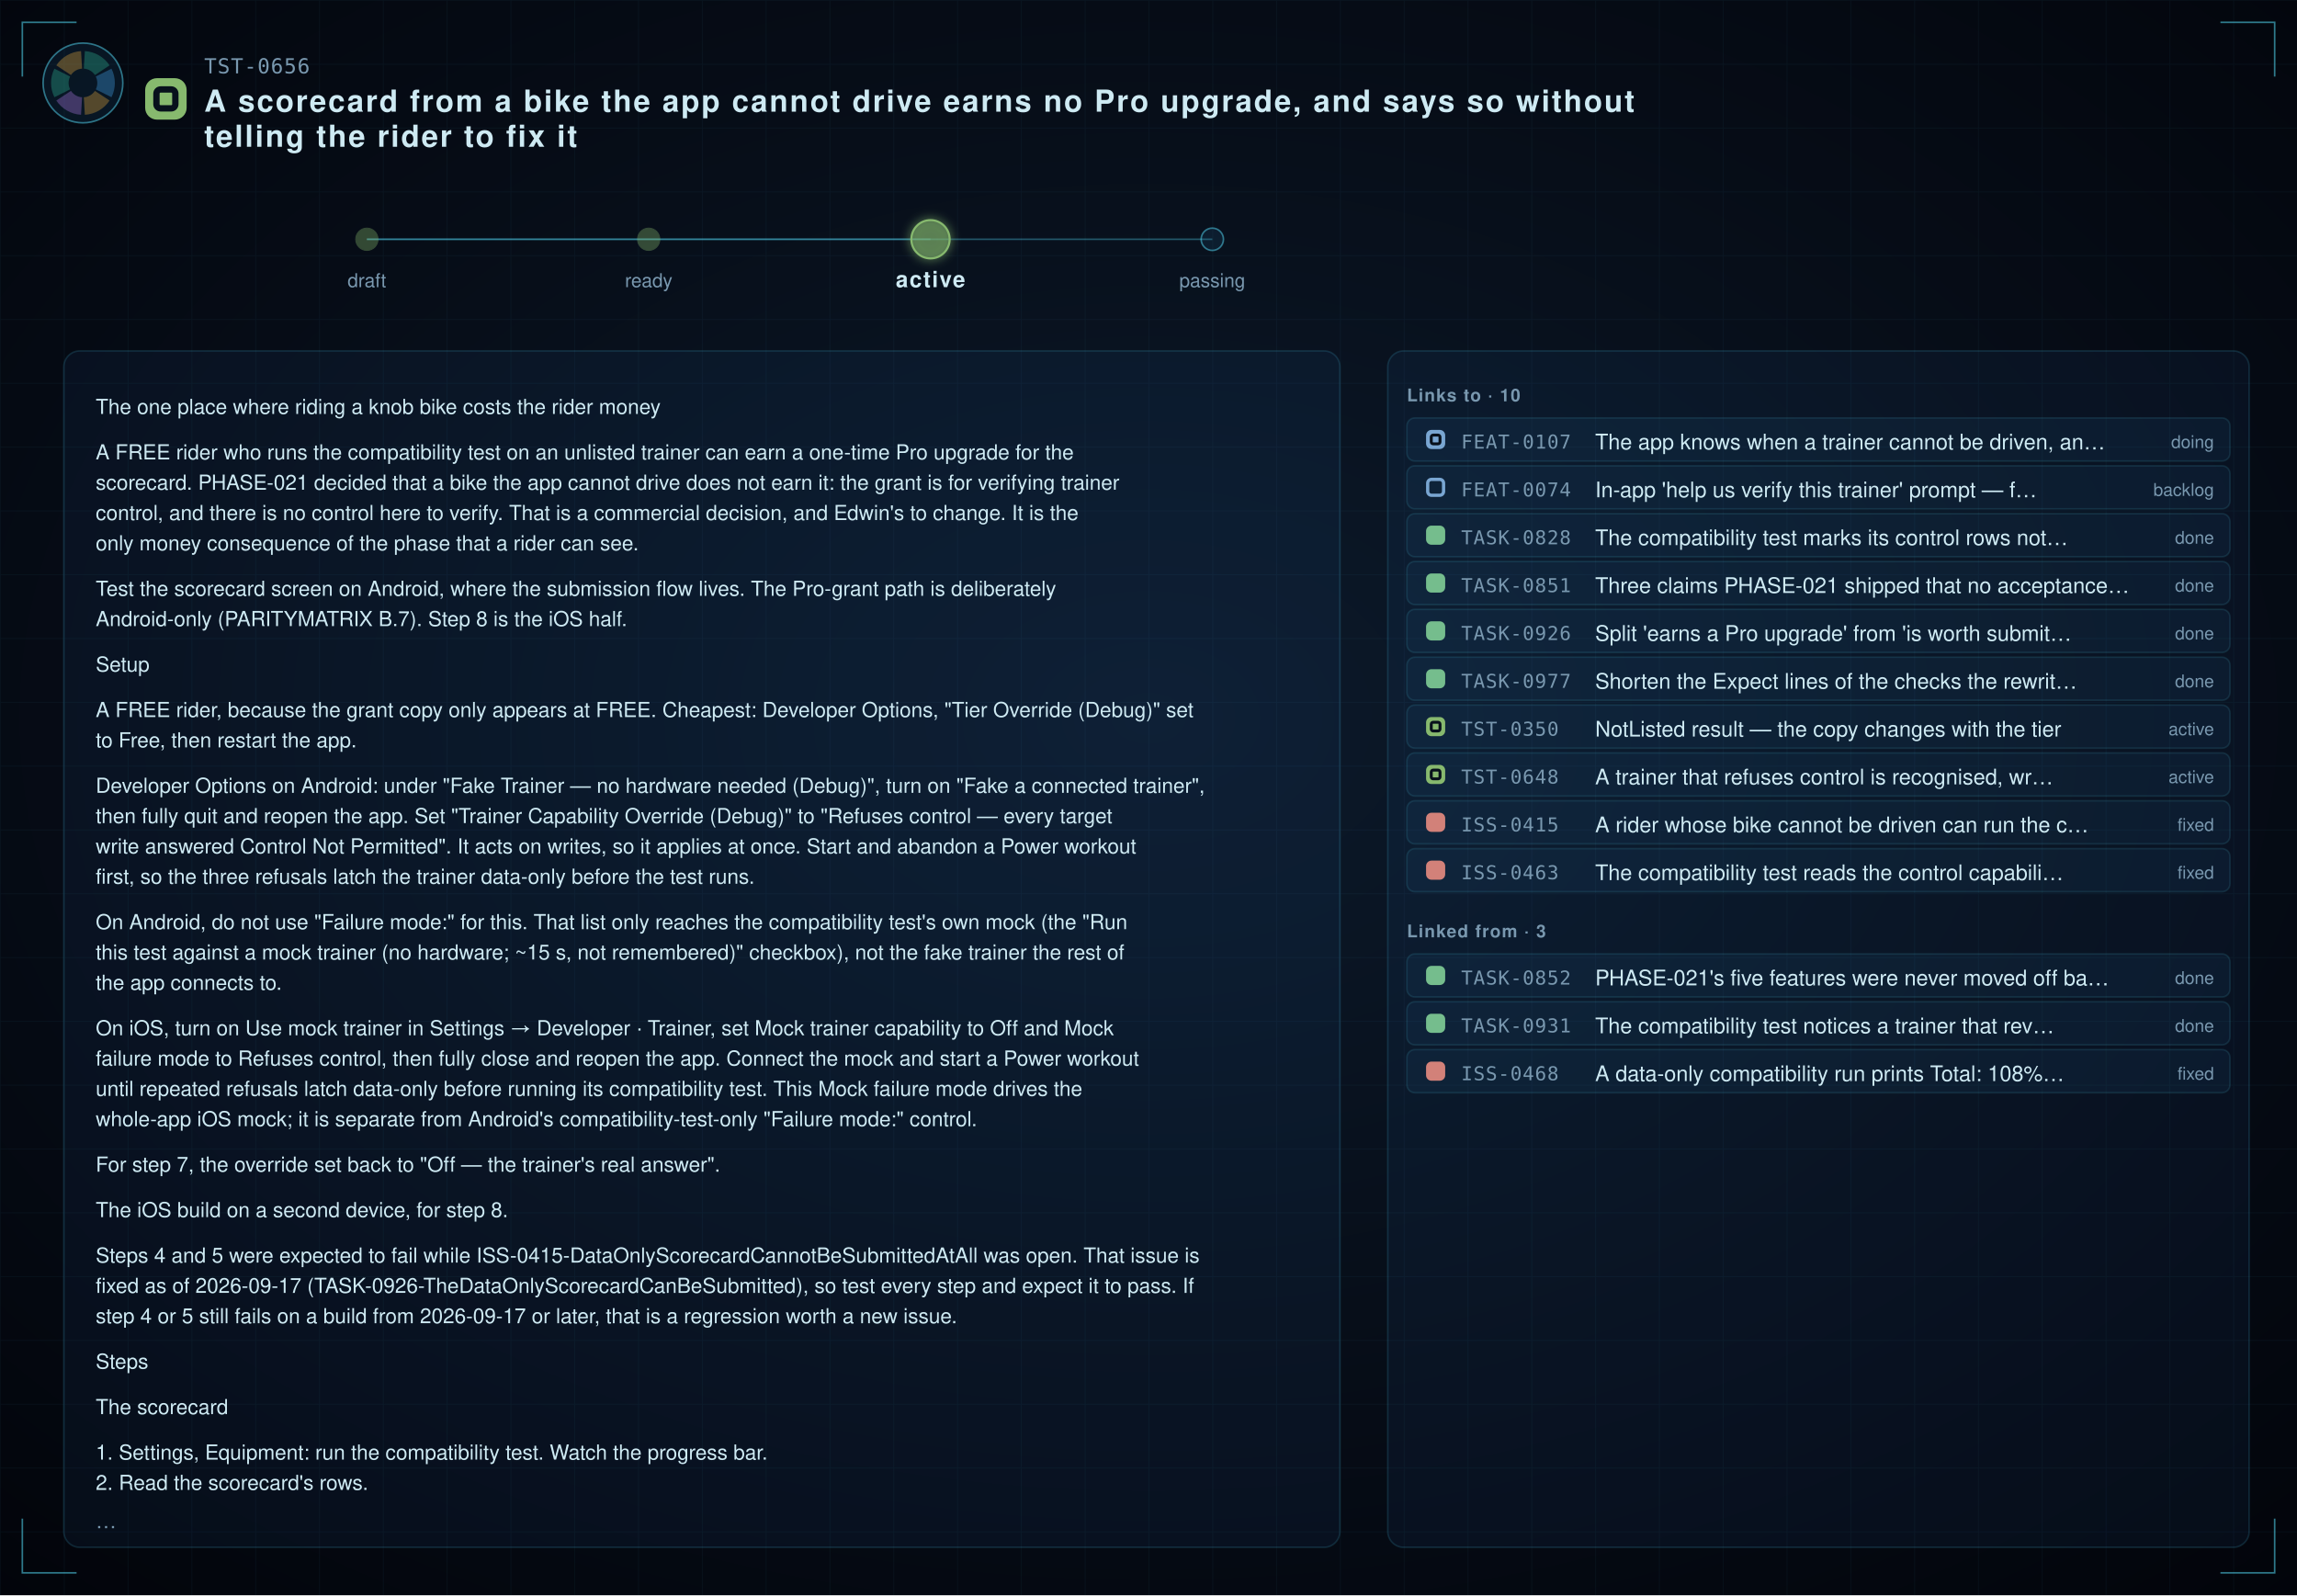
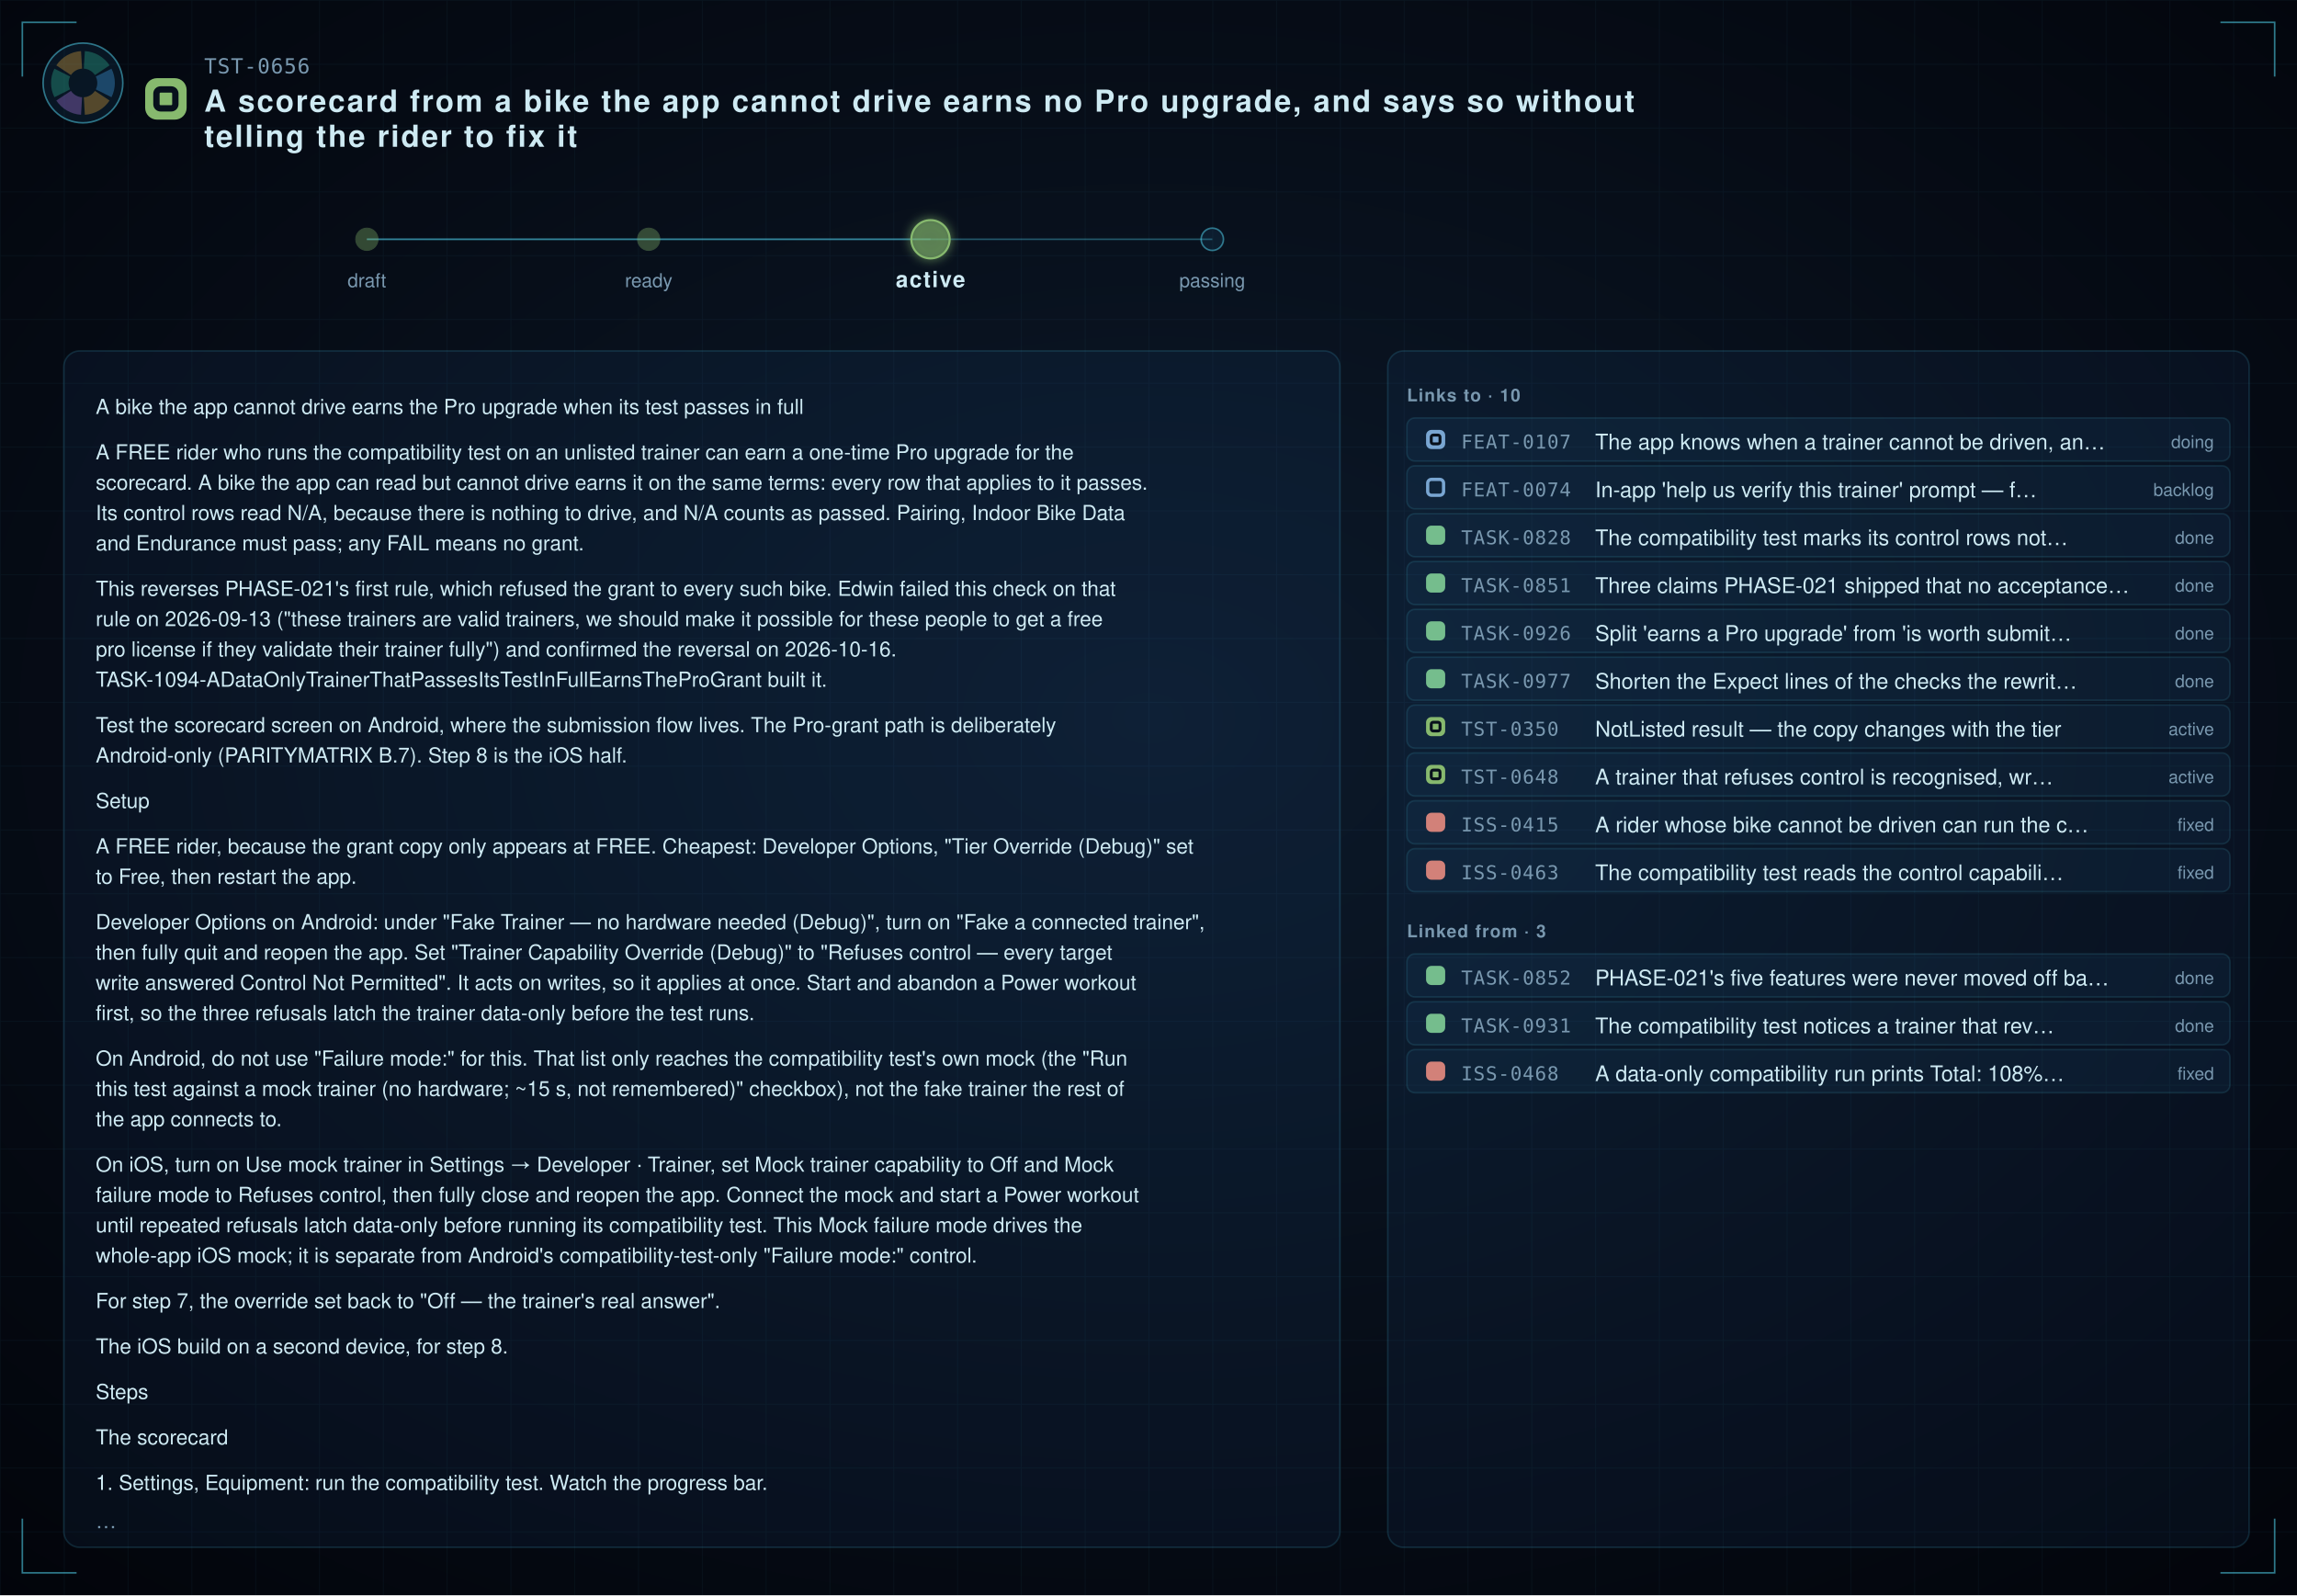
<svg xmlns="http://www.w3.org/2000/svg" class="ov ov-ticket" viewBox="0 0 1440 1000" width="1440" height="1000" role="img" aria-label="TST-0656: A scorecard from a bike the app cannot drive earns no Pro upgrade, and says so without telling the rider to fix it" data-address="deck://abcd1234/features?note=TST-0656&amp;page=ticket">
  <style>
.ov { font-family: "SF Pro Display", "Helvetica Neue", Helvetica, Arial, sans-serif; }
.ov text { fill: hsl(195 60% 88%); }
.ov text.ov-dim { fill: hsl(205 25% 58%); }
.ov .ov-id { font-family: "SF Mono", Menlo, monospace; letter-spacing: 0.04em; }
.ov .ov-num { font-family: "SF Mono", Menlo, monospace; font-weight: 600; }
.ov .ov-title { font-weight: 700; letter-spacing: 0.06em; text-transform: uppercase; }
.ov .st-closed { fill: hsl(160 62% 46%); }
.ov .st-progress { fill: hsl(205 92% 62%); }
.ov .st-failed { fill: hsl(355 88% 62%); }
.ov .st-owed { fill: hsl(275 78% 70%); }
.ov .st-open { fill: hsl(38 96% 58%); }
.ov .st-dropped { fill: hsl(220 12% 32%); }
.ov .ty-feature { color: hsl(210 50% 65%); }
.ov .ty-task { color: hsl(140 35% 60%); }
.ov .ty-requirement { color: hsl(270 35% 68%); }
.ov .ty-issue { color: hsl(5 50% 65%); }
.ov .ty-risk { color: hsl(25 50% 60%); }
.ov .ty-adr { color: hsl(190 40% 60%); }
.ov .ty-test { color: hsl(100 35% 58%); }
.ov .ty-design { color: hsl(205 20% 68%); }
.ov .fl-delivered { fill: currentColor; stroke: currentColor; stroke-width: 0.6; }
.ov .fl-open { fill: currentColor; fill-opacity: 0.1; stroke: currentColor; stroke-width: 1.3; }
.ov .fl-unproven { fill: currentColor; fill-opacity: 0.42; stroke: currentColor; stroke-width: 1.3; }
.ov .fl-doing { fill: currentColor; fill-opacity: 0.42; stroke: currentColor; stroke-width: 1.3; }
.ov .fl-dropped { fill: currentColor; fill-opacity: 0.22; stroke: currentColor; stroke-width: 1; stroke-dasharray: 4 3; }
.ov .fl-deferred { fill: none; stroke: currentColor; stroke-width: 1.2; stroke-dasharray: 2 3; }
.ov .ov-needs { stroke: hsl(5 50% 65%); stroke-width: 2.2; stroke-opacity: 1; stroke-dasharray: none; }
.ov .sq { fill: none; stroke: currentColor; }
.ov .sq.sq-solid { fill: currentColor; }
.ov .sq-cut { fill: none; stroke: hsl(214 55% 7%); }
.ov .sq-strike { stroke: currentColor; }
.ov .sq-dot { fill: hsl(5 50% 65%); stroke: hsl(214 55% 7%); }
.ov .ov-badge { fill: hsl(5 50% 65%); }
@keyframes ov-blink { 0%, 100% { opacity: 1; } 50% { opacity: 0.3; } }
@media (prefers-reduced-motion: no-preference) { .ov .ov-doing, .ov .fl-doing { animation: ov-blink 1.6s ease-in-out infinite; } }
.ov .sq-ring { fill: none; stroke: currentColor; display: none; }
@media (prefers-reduced-motion: reduce) { .ov .fl-doing { stroke-width: 2.6; } .ov .sq-ring { display: inline; } }

.ov-panels { position: absolute; left: 0; top: 0; transform-origin: 0 0; pointer-events: none; }
.ov-panel { position: absolute; pointer-events: auto; box-sizing: border-box; font: 13px/1.35 -apple-system, BlinkMacSystemFont, "SF Pro Text", "Helvetica Neue", sans-serif; color: hsl(195 60% 90%); }
.ov-panel-rows.is-tilted { perspective: 1500px; perspective-origin: 50% 0%; }
.ov-plane { height: 100%; box-sizing: border-box; overflow-y: auto; display: flex; flex-direction: column; gap: 16px; padding: 18px 20px;
  background: linear-gradient(180deg, hsla(205, 60%, 30%, 0.05), hsla(205, 60%, 30%, 0.16)); border: 1px solid hsla(190, 90%, 65%, 0.22); border-radius: 12px;
  scrollbar-width: thin; scrollbar-color: hsla(190, 90%, 65%, 0.3) transparent; }
.ov-panel-rows.is-tilted .ov-plane { flex-direction: column-reverse; transform: rotateX(22deg); transform-origin: 50% 100%; transition: transform 240ms ease-out;
  box-shadow: 0 30px 60px -20px hsla(190, 90%, 50%, 0.18), inset 0 -1px 0 hsla(190, 90%, 65%, 0.4); }
.ov-sec { display: flex; flex-direction: column; gap: 4px; border-radius: 8px; outline: none; }
.ov-sec:focus-visible { box-shadow: 0 0 0 1px hsla(190, 90%, 65%, 0.7); }
.ov-sec-head { all: unset; display: flex; align-items: baseline; gap: 8px; cursor: pointer; padding: 2px 4px; font-size: 11px; font-weight: 700; letter-spacing: 0.08em; text-transform: uppercase; color: hsl(205 25% 62%); }
.ov-sec-head:hover, .ov-sec-head:focus-visible { color: hsl(190 90% 75%); }
.ov-sec-count { font-family: "SF Mono", Menlo, monospace; font-weight: 600; color: hsl(195 60% 85%); }
.ov-sec[data-section="needs-you"] .ov-sec-title { color: hsl(5 50% 65%); }
.ov-strip { display: none; flex-wrap: wrap; gap: 3px; padding: 4px; }
.ov-sec.is-folded .ov-strip { display: flex; }
.ov-sec.is-folded .ov-rows { display: none; }
.ov-rows { list-style: none; margin: 0; padding: 0; display: flex; flex-direction: column; gap: 3px; }
.ov-row { display: grid; grid-template-columns: 14px 78px minmax(0, 1fr) auto; align-items: center; gap: 10px; padding: 5px 10px; border-radius: 6px; cursor: pointer;
  background: hsla(205, 60%, 40%, 0.12); border: 1px solid hsla(190, 90%, 65%, 0.1); outline: none; }
.ov-sec[data-section="needs-you"] .ov-row { background: hsla(205, 60%, 40%, 0.2); border-color: hsla(5, 50%, 65%, 0.35); padding: 7px 10px; font-size: 14px; }
.ov-row:hover, .ov-row:focus { background: hsla(190, 90%, 55%, 0.18); border-color: hsla(190, 90%, 65%, 0.6); }
.ov-row-id { font: 12px "SF Mono", Menlo, monospace; color: hsl(205 25% 66%); letter-spacing: 0.02em; }
.ov-row-title { overflow: hidden; text-overflow: ellipsis; white-space: nowrap; }
.ov-row-status { font-size: 11px; color: hsl(205 25% 62%); }
.ov-row-note { grid-column: 3 / 5; font-size: 12px; color: hsl(5 50% 65%); margin-top: -2px; }
.ov-sq { display: inline-block; position: relative; width: 11px; height: 11px; box-sizing: border-box; border-radius: 2px; border: 1.5px solid currentColor; background: transparent; flex: none; }
.ov-sq.ov-sq-small { width: 8px; height: 8px; border-width: 1.2px; border-radius: 1.5px; }
.ov-sq[data-fill="delivered"] { background: currentColor; }
.ov-sq[data-fill="dropped"] { background: linear-gradient(to top right, currentColor calc(50% - 1px), transparent calc(50% - 1px), transparent calc(50% + 1px), currentColor calc(50% + 1px)); }
.ov-sq[data-fill="deferred"] { background: linear-gradient(to top right, transparent calc(50% - 0.9px), currentColor calc(50% - 0.9px), currentColor calc(50% + 0.9px), transparent calc(50% + 0.9px)); }
.ov-sq[data-fill="unproven"], .ov-sq[data-fill="doing"] { background: currentColor; box-shadow: inset 0 0 0 1.5px hsl(214 55% 7%); }
.ov-sq[data-attn]::after { content: ''; position: absolute; top: -3.5px; right: -3.5px; width: 5px; height: 5px; border-radius: 50%; background: hsl(5 50% 65%); border: 1px solid hsl(214 55% 7%); }
@media (prefers-reduced-motion: no-preference) { .ov-sq[data-fill="doing"] { animation: ov-blink 1.6s ease-in-out infinite; } }
@media (prefers-reduced-motion: reduce) { .ov-sq[data-fill="doing"] { outline: 1.5px solid currentColor; outline-offset: 1.5px; } .ov-panel-rows.is-tilted .ov-plane { transition: none; } }
.ov-panel-note { overflow-y: auto; padding: 20px 26px; background: hsla(210, 50%, 9%, 0.82); border: 1px solid hsla(190, 90%, 65%, 0.25); border-radius: 12px;
  scrollbar-width: thin; scrollbar-color: hsla(190, 90%, 65%, 0.3) transparent; }
.ov-note { font-size: 14px; line-height: 1.55; color: hsl(195 30% 88%); }
.ov-note h1 { font-size: 19px; margin: 0 0 10px; } .ov-note h2 { font-size: 15px; margin: 18px 0 6px; color: hsl(190 90% 75%); } .ov-note h3 { font-size: 14px; margin: 14px 0 4px; }
.ov-note a { color: hsl(190 90% 70%); } .ov-note code { font: 12px "SF Mono", Menlo, monospace; background: hsla(205, 60%, 40%, 0.2); padding: 1px 4px; border-radius: 4px; }
.ov-note table { border-collapse: collapse; font-size: 12.5px; } .ov-note td, .ov-note th { border: 1px solid hsla(190, 90%, 65%, 0.2); padding: 3px 6px; }
.ov-note pre { overflow-x: auto; background: hsla(205, 60%, 20%, 0.4); padding: 8px; border-radius: 6px; }
.ov-note-wait { color: hsl(205 25% 62%); font-style: italic; }

.ov .ov-track { fill: hsla(210, 60%, 50%, 0.07); stroke: hsla(195, 80%, 60%, 0.16); stroke-width: 1; }
.ov .ov-glass { fill: hsla(205, 60%, 40%, 0.14); stroke: hsla(190, 90%, 65%, 0.5); stroke-width: 1; }
.ov .ov-faint { opacity: 0.35; }
.ov .ov-banner { fill: hsla(5, 50%, 40%, 0.16); stroke: hsla(5, 50%, 65%, 0.7); stroke-width: 1; }
.ov text.ov-banner-text { fill: hsl(5 60% 82%); font-weight: 600; }
.ov .ov-links line { stroke: hsla(190, 90%, 72%, 0.55); stroke-width: 1; pointer-events: none; }
.ov .ov-row { fill: hsla(205, 60%, 40%, 0.1); stroke: hsla(190, 90%, 65%, 0.12); stroke-width: 1; }
.ov .ov-ghost { opacity: 0.12; }
.ov .ov-hit { fill: transparent; stroke: none; }
.ov .ov-hover { display: none; }
.ov .ov-wire { fill: none; stroke: hsla(190, 90%, 65%, 0.35); stroke-width: 1; }
.ov .ov-frame { stroke: hsla(190, 90%, 65%, 0.55); }
.ov .ov-bezel { stroke: hsla(190, 90%, 65%, 0.22); }
.ov .ov-scan { stroke: hsla(190, 90%, 70%, 0.35); }
.ov .ov-arc { fill: none; stroke-linecap: round; }
.ov .ov-arc.ov-track { stroke: hsla(195, 80%, 60%, 0.16); fill: none; }
.ov .ov-wire.st-closed, .ov .ov-arc.st-closed { fill: none; stroke: hsl(160 62% 46%); }
.ov .ov-wire.st-progress, .ov .ov-arc.st-progress { fill: none; stroke: hsl(205 92% 62%); }
.ov .ov-wire.st-failed, .ov .ov-arc.st-failed { fill: none; stroke: hsl(355 88% 62%); }
.ov .ov-wire.st-owed, .ov .ov-arc.st-owed { fill: none; stroke: hsl(275 78% 70%); }
.ov .ov-wire.st-open, .ov .ov-arc.st-open { fill: none; stroke: hsl(38 96% 58%); }
.ov .ov-wire.st-dropped, .ov .ov-arc.st-dropped { fill: none; stroke: hsl(220 12% 32%); }
.ov .ov-control { fill: hsla(190, 90%, 55%, 0.14); stroke: hsl(190 90% 60%); stroke-width: 1.5; }
+ /* The towers on the ring, drawn flat (TASK-0166): plinths by level, the exit collar, caps, the shelf. */
+ .ov .ov-plinth { stroke-width: 1; }
+ .ov .ov-plinth.lv-planned { fill: hsl(205 50% 9%); stroke: hsla(200, 45%, 35%, 0.6); }
+ .ov .ov-plinth.lv-active { fill: hsl(202 60% 17%); stroke: hsl(195 75% 56%); }
+ .ov .ov-plinth.lv-focus { fill: hsl(198 72% 27%); stroke: hsl(188 100% 81%); stroke-width: 1.6; }
+ .ov .ov-exit { fill: hsl(195 60% 11%); stroke: hsla(165, 35%, 58%, 0.8); stroke-width: 0.8; }
+ .ov .ov-exit.ov-exit-met { fill: hsl(165 35% 58%); stroke: hsl(165 45% 72%); }
+ .ov .ov-cap { fill: hsl(5 50% 65%); stroke: none; }
+ .ov .ov-shelf { fill: hsla(205, 50%, 12%, 0.7); stroke: hsla(200, 45%, 35%, 0.6); stroke-width: 1; }
+ .ov .ov-core-disc { fill: hsl(205 55% 11%); stroke: none; }
+ .ov text.ov-phase-name { font-weight: 600; }
+ .ov text.ov-phase-name.lv-planned { fill: hsl(205 25% 55%); }
+ .ov text.ov-phase-name.lv-focus { fill: hsl(188 100% 81%); font-weight: 800; }
+ .ov text.ov-focus-tag { fill: hsl(190 100% 86%); font-weight: 700; }
+ .ov text.ov-next-tag { fill: #fff; font-weight: 800; }
+ .ov text.ov-needs-count { fill: hsl(5 50% 65%); font-weight: 700; }
.ov .ov-control.ov-go { fill: hsla(160, 62%, 46%, 0.22); stroke: hsl(160 62% 46%); }
.ov .ov-control.ov-stop { fill: hsla(355, 88%, 62%, 0.16); stroke: hsl(355 88% 62%); }
.ov .ov-control.ov-off { opacity: 0.3; }
.ov .glow { filter: url(#ov-glow); }
.ov [data-target], .ov [data-action] { cursor: pointer; }
.ov [data-target]:focus, .ov [data-action]:focus { outline: none; }
.ov [data-target]:focus &gt; .ov-hit, .ov [data-action]:focus { stroke: #fff; stroke-width: 2; }
</style>
  <defs>
    <filter id="ov-glow" x="-50%" y="-50%" width="200%" height="200%">
      <feGaussianBlur stdDeviation="3.2" result="b" />
      <feMerge>
        <feMergeNode in="b" />
        <feMergeNode in="SourceGraphic" />
      </feMerge>
    </filter>
    <radialGradient id="ov-field" cx="50%" cy="45%" r="75%">
      <stop offset="0%" stop-color="#0c1a2b" />
      <stop offset="60%" stop-color="#060c16" />
      <stop offset="100%" stop-color="#02040a" />
    </radialGradient>
    <pattern id="ov-grid" width="40" height="40" patternUnits="userSpaceOnUse">
      <path d="M40 0H0V40" fill="none" stroke="hsla(195,80%,60%,0.05)" stroke-width="1" />
    </pattern>
  </defs>
  <rect width="1440" height="1000" fill="url(#ov-field)" />
  <rect width="1440" height="1000" fill="url(#ov-grid)" />
  <g data-key="back" data-target="deck://abcd1234/features?note=PHASE-021&amp;page=phase" data-label="Back to PHASE-021" tabindex="0" role="button" aria-label="Back to PHASE-021">
    <circle cx="52" cy="52" r="26" class="ov-hit" data-label="Back to PHASE-021" />
    <path d="M53.2 32.04A20 20 0 0 1 68.69 40.98L59.51 47.04A9 9 0 0 0 52.54 43.02Z" class="st-closed ov-faint" />
    <path d="M69.89 43.06A20 20 0 0 1 69.89 60.94L60.05 56.02A9 9 0 0 0 60.05 47.98Z" class="st-progress ov-faint" />
    <path d="M68.69 63.02A20 20 0 0 1 53.2 71.96L52.54 60.98A9 9 0 0 0 59.51 56.96Z" class="st-open ov-faint" />
    <path d="M50.8 71.96A20 20 0 0 1 35.31 63.02L44.49 56.96A9 9 0 0 0 51.46 60.98Z" class="st-owed ov-faint" />
    <path d="M34.11 60.94A20 20 0 0 1 34.11 43.06L43.95 47.98A9 9 0 0 0 43.95 56.02Z" class="st-closed ov-faint" />
    <path d="M35.31 40.98A20 20 0 0 1 50.8 32.04L51.46 43.02A9 9 0 0 0 44.49 47.04Z" class="st-open ov-faint" />
    <circle cx="52" cy="52" r="25" class="ov-glass" />
  </g>
  <text x="128" y="46" font-size="13" text-anchor="start" class="ov-id ov-dim" data-role="id">TST-0656</text>
  <g data-key="title-TST-0656">
    <text x="128" y="70" font-size="19" text-anchor="start" class="ov-title" data-role="name">A scorecard from a bike the app cannot drive earns no Pro upgrade, and says so without</text>
    <text x="128" y="92" font-size="19" text-anchor="start" class="ov-title" data-role="name">telling the rider to fix it</text>
  </g>
  <path d="M14 48V14H48" stroke-width="1.5" class="ov-wire ov-frame" />
  <path d="M1426 48V14H1392" stroke-width="1.5" class="ov-wire ov-frame" />
  <path d="M14 952V986H48" stroke-width="1.5" class="ov-wire ov-frame" />
  <path d="M1426 952V986H1392" stroke-width="1.5" class="ov-wire ov-frame" />
  <g class="ov-doing" data-key="ticket-TST-0656" data-target="deck://abcd1234/features?flow=test-run" data-label="TST-0656 A scorecard from a bike the app cannot drive earns no Pro upgrade, and says so without telling the rider to fix it (active) — in progress. Open the release test" tabindex="0" role="button" aria-label="TST-0656 A scorecard from a bike the app cannot drive earns no Pro upgrade, and says so without telling the rider to fix it (active) — in progress. Open the release test">
    <rect x="93.21" y="51.21" width="21.58" height="21.58" rx="5.2" stroke-width="4.42" class="ty-test sq sq-solid" data-ticket="TST-0656" data-label="TST-0656 A scorecard from a bike the app cannot drive earns no Pro upgrade, and says so without telling the rider to fix it (active) — in progress. Open the release test" tabindex="-1" role="img" aria-label="TST-0656 A scorecard from a bike the app cannot drive earns no Pro upgrade, and says so without telling the rider to fix it (active) — in progress. Open the release test" />
    <rect x="84.812" y="42.812" width="38.376" height="38.376" rx="7.28" stroke-width="3.536" class="ty-test sq-ring" />
    <rect x="98.072" y="56.072" width="11.856" height="11.856" rx="2.6" stroke-width="3.978" class="sq-cut" />
  </g>
  <line x1="230" y1="150" x2="760" y2="150" stroke-width="2" class="ov-wire" />
  <line x1="230" y1="150" x2="583.333" y2="150" stroke-width="3" class="ty-test fl-delivered ov-wire" />
  <circle cx="230" cy="150" r="7" class="ty-test fl-delivered ov-faint" data-label="Passed: draft" />
  <text x="230" y="180" font-size="12" text-anchor="middle" class="ov-dim" data-role="label">draft</text>
  <circle cx="406.667" cy="150" r="7" class="ty-test fl-delivered ov-faint" data-label="Passed: ready" />
  <text x="406.67" y="180" font-size="12" text-anchor="middle" class="ov-dim" data-role="label">ready</text>
  <circle cx="583.333" cy="150" r="12" class="ty-test fl-doing glow" data-label="Now: active" />
  <text x="583.33" y="180" font-size="14" text-anchor="middle" class="ov-title" data-role="label">active</text>
  <circle cx="760" cy="150" r="7" class="ov-glass" data-label="Ahead: passing" />
  <text x="760" y="180" font-size="12" text-anchor="middle" class="ov-dim" data-role="label">passing</text>
  <g class="ov-panel-flat" data-panel="text-TST-0656">
    <rect x="40" y="220" width="800" height="750" rx="10" class="ov-track" />
-     <text x="60" y="259.5" font-size="13" text-anchor="start" data-role="label">The one place where riding a knob bike costs the rider money</text>
+     <text x="60" y="259.5" font-size="13" text-anchor="start" data-role="label">A bike the app cannot drive earns the Pro upgrade when its test passes in full</text>
    <text x="60" y="288" font-size="13" text-anchor="start" data-role="label">A FREE rider who runs the compatibility test on an unlisted trainer can earn a one-time Pro upgrade for the</text>
-     <text x="60" y="307" font-size="13" text-anchor="start" data-role="label">scorecard. PHASE-021 decided that a bike the app cannot drive does not earn it: the grant is for verifying trainer</text>
-     <text x="60" y="326" font-size="13" text-anchor="start" data-role="label">control, and there is no control here to verify. That is a commercial decision, and Edwin's to change. It is the</text>
-     <text x="60" y="345" font-size="13" text-anchor="start" data-role="label">only money consequence of the phase that a rider can see.</text>
-     <text x="60" y="373.5" font-size="13" text-anchor="start" data-role="label">Test the scorecard screen on Android, where the submission flow lives. The Pro-grant path is deliberately</text>
-     <text x="60" y="392.5" font-size="13" text-anchor="start" data-role="label">Android-only (PARITYMATRIX B.7). Step 8 is the iOS half.</text>
-     <text x="60" y="421" font-size="13" text-anchor="start" data-role="label">Setup</text>
-     <text x="60" y="449.5" font-size="13" text-anchor="start" data-role="label">A FREE rider, because the grant copy only appears at FREE. Cheapest: Developer Options, "Tier Override (Debug)" set</text>
-     <text x="60" y="468.5" font-size="13" text-anchor="start" data-role="label">to Free, then restart the app.</text>
-     <text x="60" y="497" font-size="13" text-anchor="start" data-role="label">Developer Options on Android: under "Fake Trainer — no hardware needed (Debug)", turn on "Fake a connected trainer",</text>
-     <text x="60" y="516" font-size="13" text-anchor="start" data-role="label">then fully quit and reopen the app. Set "Trainer Capability Override (Debug)" to "Refuses control — every target</text>
-     <text x="60" y="535" font-size="13" text-anchor="start" data-role="label">write answered Control Not Permitted". It acts on writes, so it applies at once. Start and abandon a Power workout</text>
-     <text x="60" y="554" font-size="13" text-anchor="start" data-role="label">first, so the three refusals latch the trainer data-only before the test runs.</text>
-     <text x="60" y="582.5" font-size="13" text-anchor="start" data-role="label">On Android, do not use "Failure mode:" for this. That list only reaches the compatibility test's own mock (the "Run</text>
-     <text x="60" y="601.5" font-size="13" text-anchor="start" data-role="label">this test against a mock trainer (no hardware; ~15 s, not remembered)" checkbox), not the fake trainer the rest of</text>
-     <text x="60" y="620.5" font-size="13" text-anchor="start" data-role="label">the app connects to.</text>
-     <text x="60" y="649" font-size="13" text-anchor="start" data-role="label">On iOS, turn on Use mock trainer in Settings → Developer · Trainer, set Mock trainer capability to Off and Mock</text>
-     <text x="60" y="668" font-size="13" text-anchor="start" data-role="label">failure mode to Refuses control, then fully close and reopen the app. Connect the mock and start a Power workout</text>
-     <text x="60" y="687" font-size="13" text-anchor="start" data-role="label">until repeated refusals latch data-only before running its compatibility test. This Mock failure mode drives the</text>
-     <text x="60" y="706" font-size="13" text-anchor="start" data-role="label">whole-app iOS mock; it is separate from Android's compatibility-test-only "Failure mode:" control.</text>
-     <text x="60" y="734.5" font-size="13" text-anchor="start" data-role="label">For step 7, the override set back to "Off — the trainer's real answer".</text>
-     <text x="60" y="763" font-size="13" text-anchor="start" data-role="label">The iOS build on a second device, for step 8.</text>
-     <text x="60" y="791.5" font-size="13" text-anchor="start" data-role="label">Steps 4 and 5 were expected to fail while ISS-0415-DataOnlyScorecardCannotBeSubmittedAtAll was open. That issue is</text>
-     <text x="60" y="810.5" font-size="13" text-anchor="start" data-role="label">fixed as of 2026-09-17 (TASK-0926-TheDataOnlyScorecardCanBeSubmitted), so test every step and expect it to pass. If</text>
-     <text x="60" y="829.5" font-size="13" text-anchor="start" data-role="label">step 4 or 5 still fails on a build from 2026-09-17 or later, that is a regression worth a new issue.</text>
-     <text x="60" y="858" font-size="13" text-anchor="start" data-role="label">Steps</text>
-     <text x="60" y="886.5" font-size="13" text-anchor="start" data-role="label">The scorecard</text>
-     <text x="60" y="915" font-size="13" text-anchor="start" data-role="label">1. Settings, Equipment: run the compatibility test. Watch the progress bar.</text>
-     <text x="60" y="934" font-size="13" text-anchor="start" data-role="label">2. Read the scorecard's rows.</text>
+     <text x="60" y="307" font-size="13" text-anchor="start" data-role="label">scorecard. A bike the app can read but cannot drive earns it on the same terms: every row that applies to it passes.</text>
+     <text x="60" y="326" font-size="13" text-anchor="start" data-role="label">Its control rows read N/A, because there is nothing to drive, and N/A counts as passed. Pairing, Indoor Bike Data</text>
+     <text x="60" y="345" font-size="13" text-anchor="start" data-role="label">and Endurance must pass; any FAIL means no grant.</text>
+     <text x="60" y="373.5" font-size="13" text-anchor="start" data-role="label">This reverses PHASE-021's first rule, which refused the grant to every such bike. Edwin failed this check on that</text>
+     <text x="60" y="392.5" font-size="13" text-anchor="start" data-role="label">rule on 2026-09-13 ("these trainers are valid trainers, we should make it possible for these people to get a free</text>
+     <text x="60" y="411.5" font-size="13" text-anchor="start" data-role="label">pro license if they validate their trainer fully") and confirmed the reversal on 2026-10-16.</text>
+     <text x="60" y="430.5" font-size="13" text-anchor="start" data-role="label">TASK-1094-ADataOnlyTrainerThatPassesItsTestInFullEarnsTheProGrant built it.</text>
+     <text x="60" y="459" font-size="13" text-anchor="start" data-role="label">Test the scorecard screen on Android, where the submission flow lives. The Pro-grant path is deliberately</text>
+     <text x="60" y="478" font-size="13" text-anchor="start" data-role="label">Android-only (PARITYMATRIX B.7). Step 8 is the iOS half.</text>
+     <text x="60" y="506.5" font-size="13" text-anchor="start" data-role="label">Setup</text>
+     <text x="60" y="535" font-size="13" text-anchor="start" data-role="label">A FREE rider, because the grant copy only appears at FREE. Cheapest: Developer Options, "Tier Override (Debug)" set</text>
+     <text x="60" y="554" font-size="13" text-anchor="start" data-role="label">to Free, then restart the app.</text>
+     <text x="60" y="582.5" font-size="13" text-anchor="start" data-role="label">Developer Options on Android: under "Fake Trainer — no hardware needed (Debug)", turn on "Fake a connected trainer",</text>
+     <text x="60" y="601.5" font-size="13" text-anchor="start" data-role="label">then fully quit and reopen the app. Set "Trainer Capability Override (Debug)" to "Refuses control — every target</text>
+     <text x="60" y="620.5" font-size="13" text-anchor="start" data-role="label">write answered Control Not Permitted". It acts on writes, so it applies at once. Start and abandon a Power workout</text>
+     <text x="60" y="639.5" font-size="13" text-anchor="start" data-role="label">first, so the three refusals latch the trainer data-only before the test runs.</text>
+     <text x="60" y="668" font-size="13" text-anchor="start" data-role="label">On Android, do not use "Failure mode:" for this. That list only reaches the compatibility test's own mock (the "Run</text>
+     <text x="60" y="687" font-size="13" text-anchor="start" data-role="label">this test against a mock trainer (no hardware; ~15 s, not remembered)" checkbox), not the fake trainer the rest of</text>
+     <text x="60" y="706" font-size="13" text-anchor="start" data-role="label">the app connects to.</text>
+     <text x="60" y="734.5" font-size="13" text-anchor="start" data-role="label">On iOS, turn on Use mock trainer in Settings → Developer · Trainer, set Mock trainer capability to Off and Mock</text>
+     <text x="60" y="753.5" font-size="13" text-anchor="start" data-role="label">failure mode to Refuses control, then fully close and reopen the app. Connect the mock and start a Power workout</text>
+     <text x="60" y="772.5" font-size="13" text-anchor="start" data-role="label">until repeated refusals latch data-only before running its compatibility test. This Mock failure mode drives the</text>
+     <text x="60" y="791.5" font-size="13" text-anchor="start" data-role="label">whole-app iOS mock; it is separate from Android's compatibility-test-only "Failure mode:" control.</text>
+     <text x="60" y="820" font-size="13" text-anchor="start" data-role="label">For step 7, the override set back to "Off — the trainer's real answer".</text>
+     <text x="60" y="848.5" font-size="13" text-anchor="start" data-role="label">The iOS build on a second device, for step 8.</text>
+     <text x="60" y="877" font-size="13" text-anchor="start" data-role="label">Steps</text>
+     <text x="60" y="905.5" font-size="13" text-anchor="start" data-role="label">The scorecard</text>
+     <text x="60" y="934" font-size="13" text-anchor="start" data-role="label">1. Settings, Equipment: run the compatibility test. Watch the progress bar.</text>
    <text x="60" y="958" font-size="13" text-anchor="start" class="ov-dim" data-role="label">…</text>
  </g>
  <g class="ov-panel-flat" data-panel="links-TST-0656">
    <rect x="870" y="220" width="540" height="750" rx="10" class="ov-track" />
    <text x="882" y="251.6" font-size="11" text-anchor="start" class="ov-dim ov-title" data-role="label">Links to · 10</text>
    <rect x="882" y="262" width="516" height="27" rx="5" class="ov-row" />
    <g class="ov-doing" data-target="deck://abcd1234/features?note=FEAT-0107&amp;page=ticket" data-label="FEAT-0107 The app knows when a trainer cannot be driven, and stops pretending (doing) — in progress" tabindex="0" role="button" aria-label="FEAT-0107 The app knows when a trainer cannot be driven, and stops pretending (doing) — in progress">
      <rect x="895.02" y="270.52" width="9.96" height="9.96" rx="2.4" stroke-width="2.04" class="ty-feature sq sq-solid" data-ticket="FEAT-0107" data-label="FEAT-0107 The app knows when a trainer cannot be driven, and stops pretending (doing) — in progress" tabindex="-1" role="img" aria-label="FEAT-0107 The app knows when a trainer cannot be driven, and stops pretending (doing) — in progress" />
      <rect x="891.144" y="266.644" width="17.712" height="17.712" rx="3.36" stroke-width="1.632" class="ty-feature sq-ring" />
      <rect x="897.264" y="272.764" width="5.472" height="5.472" rx="1.2" stroke-width="1.836" class="sq-cut" />
    </g>
    <text x="916" y="281.2" font-size="12" text-anchor="start" class="ov-id ov-dim" data-role="id">FEAT-0107</text>
    <text x="1000" y="281.73" font-size="13.5" text-anchor="start" data-role="name">The app knows when a trainer cannot be driven, an…</text>
    <text x="1388" y="280.85" font-size="11" text-anchor="end" class="ov-dim" data-role="label">doing</text>
    <rect x="882" y="292" width="516" height="27" rx="5" class="ov-row" />
    <g data-target="deck://abcd1234/features?note=FEAT-0074&amp;page=ticket" data-label="FEAT-0074 In-app 'help us verify this trainer' prompt — first time the app sees a trainer model not on the public compatibility list, ask the rider to share a diagnostic + auto-publish the verified model after a successful 10-min ride (long-term successor to the manual tester-recruitment programme) (backlog)" tabindex="0" role="button" aria-label="FEAT-0074 In-app 'help us verify this trainer' prompt — first time the app sees a trainer model not on the public compatibility list, ask the rider to share a diagnostic + auto-publish the verified model after a successful 10-min ride (long-term successor to the manual tester-recruitment programme) (backlog)">
      <rect x="895.02" y="300.52" width="9.96" height="9.96" rx="2.4" stroke-width="2.04" class="ty-feature sq" data-ticket="FEAT-0074" data-label="FEAT-0074 In-app 'help us verify this trainer' prompt — first time the app sees a trainer model not on the public compatibility list, ask the rider to share a diagnostic + auto-publish the verified model after a successful 10-min ride (long-term successor to the manual tester-recruitment programme) (backlog)" tabindex="-1" role="img" aria-label="FEAT-0074 In-app 'help us verify this trainer' prompt — first time the app sees a trainer model not on the public compatibility list, ask the rider to share a diagnostic + auto-publish the verified model after a successful 10-min ride (long-term successor to the manual tester-recruitment programme) (backlog)" />
    </g>
    <text x="916" y="311.2" font-size="12" text-anchor="start" class="ov-id ov-dim" data-role="id">FEAT-0074</text>
    <text x="1000" y="311.73" font-size="13.5" text-anchor="start" data-role="name">In-app 'help us verify this trainer' prompt — f…</text>
    <text x="1388" y="310.85" font-size="11" text-anchor="end" class="ov-dim" data-role="label">backlog</text>
    <rect x="882" y="322" width="516" height="27" rx="5" class="ov-row" />
    <g data-target="deck://abcd1234/features?note=TASK-0828&amp;page=ticket" data-label="TASK-0828 The compatibility test marks its control rows not applicable on a data-only trainer, and its submission carries a format version (done)" tabindex="0" role="button" aria-label="TASK-0828 The compatibility test marks its control rows not applicable on a data-only trainer, and its submission carries a format version (done)">
      <rect x="895.02" y="330.52" width="9.96" height="9.96" rx="2.4" stroke-width="2.04" class="ty-task sq sq-solid" data-ticket="TASK-0828" data-label="TASK-0828 The compatibility test marks its control rows not applicable on a data-only trainer, and its submission carries a format version (done)" tabindex="-1" role="img" aria-label="TASK-0828 The compatibility test marks its control rows not applicable on a data-only trainer, and its submission carries a format version (done)" />
    </g>
    <text x="916" y="341.2" font-size="12" text-anchor="start" class="ov-id ov-dim" data-role="id">TASK-0828</text>
    <text x="1000" y="341.73" font-size="13.5" text-anchor="start" data-role="name">The compatibility test marks its control rows not…</text>
    <text x="1388" y="340.85" font-size="11" text-anchor="end" class="ov-dim" data-role="label">done</text>
    <rect x="882" y="352" width="516" height="27" rx="5" class="ov-row" />
    <g data-target="deck://abcd1234/features?note=TASK-0851&amp;page=ticket" data-label="TASK-0851 Three claims PHASE-021 shipped that no acceptance check walks: the per-rider preferences, the power source in History, and the Pro grant a data-only bike does not earn (done)" tabindex="0" role="button" aria-label="TASK-0851 Three claims PHASE-021 shipped that no acceptance check walks: the per-rider preferences, the power source in History, and the Pro grant a data-only bike does not earn (done)">
      <rect x="895.02" y="360.52" width="9.96" height="9.96" rx="2.4" stroke-width="2.04" class="ty-task sq sq-solid" data-ticket="TASK-0851" data-label="TASK-0851 Three claims PHASE-021 shipped that no acceptance check walks: the per-rider preferences, the power source in History, and the Pro grant a data-only bike does not earn (done)" tabindex="-1" role="img" aria-label="TASK-0851 Three claims PHASE-021 shipped that no acceptance check walks: the per-rider preferences, the power source in History, and the Pro grant a data-only bike does not earn (done)" />
    </g>
    <text x="916" y="371.2" font-size="12" text-anchor="start" class="ov-id ov-dim" data-role="id">TASK-0851</text>
    <text x="1000" y="371.73" font-size="13.5" text-anchor="start" data-role="name">Three claims PHASE-021 shipped that no acceptance…</text>
    <text x="1388" y="370.85" font-size="11" text-anchor="end" class="ov-dim" data-role="label">done</text>
    <rect x="882" y="382" width="516" height="27" rx="5" class="ov-row" />
    <g data-target="deck://abcd1234/features?note=TASK-0926&amp;page=ticket" data-label="TASK-0926 Split 'earns a Pro upgrade' from 'is worth submitting', so the scorecard from a bike the app cannot drive can reach the public list (done)" tabindex="0" role="button" aria-label="TASK-0926 Split 'earns a Pro upgrade' from 'is worth submitting', so the scorecard from a bike the app cannot drive can reach the public list (done)">
      <rect x="895.02" y="390.52" width="9.96" height="9.96" rx="2.4" stroke-width="2.04" class="ty-task sq sq-solid" data-ticket="TASK-0926" data-label="TASK-0926 Split 'earns a Pro upgrade' from 'is worth submitting', so the scorecard from a bike the app cannot drive can reach the public list (done)" tabindex="-1" role="img" aria-label="TASK-0926 Split 'earns a Pro upgrade' from 'is worth submitting', so the scorecard from a bike the app cannot drive can reach the public list (done)" />
    </g>
    <text x="916" y="401.2" font-size="12" text-anchor="start" class="ov-id ov-dim" data-role="id">TASK-0926</text>
    <text x="1000" y="401.73" font-size="13.5" text-anchor="start" data-role="name">Split 'earns a Pro upgrade' from 'is worth submit…</text>
    <text x="1388" y="400.85" font-size="11" text-anchor="end" class="ov-dim" data-role="label">done</text>
    <rect x="882" y="412" width="516" height="27" rx="5" class="ov-row" />
    <g data-target="deck://abcd1234/features?note=TASK-0977&amp;page=ticket" data-label="TASK-0977 Shorten the Expect lines of the checks the rewritten sections cite, one platform per line (done)" tabindex="0" role="button" aria-label="TASK-0977 Shorten the Expect lines of the checks the rewritten sections cite, one platform per line (done)">
      <rect x="895.02" y="420.52" width="9.96" height="9.96" rx="2.4" stroke-width="2.04" class="ty-task sq sq-solid" data-ticket="TASK-0977" data-label="TASK-0977 Shorten the Expect lines of the checks the rewritten sections cite, one platform per line (done)" tabindex="-1" role="img" aria-label="TASK-0977 Shorten the Expect lines of the checks the rewritten sections cite, one platform per line (done)" />
    </g>
    <text x="916" y="431.2" font-size="12" text-anchor="start" class="ov-id ov-dim" data-role="id">TASK-0977</text>
    <text x="1000" y="431.73" font-size="13.5" text-anchor="start" data-role="name">Shorten the Expect lines of the checks the rewrit…</text>
    <text x="1388" y="430.85" font-size="11" text-anchor="end" class="ov-dim" data-role="label">done</text>
    <rect x="882" y="442" width="516" height="27" rx="5" class="ov-row" />
    <g class="ov-doing" data-target="deck://abcd1234/features?note=TST-0350&amp;page=ticket" data-label="TST-0350 NotListed result — the copy changes with the tier (active) — in progress" tabindex="0" role="button" aria-label="TST-0350 NotListed result — the copy changes with the tier (active) — in progress">
      <rect x="895.02" y="450.52" width="9.96" height="9.96" rx="2.4" stroke-width="2.04" class="ty-test sq sq-solid" data-ticket="TST-0350" data-label="TST-0350 NotListed result — the copy changes with the tier (active) — in progress" tabindex="-1" role="img" aria-label="TST-0350 NotListed result — the copy changes with the tier (active) — in progress" />
      <rect x="891.144" y="446.644" width="17.712" height="17.712" rx="3.36" stroke-width="1.632" class="ty-test sq-ring" />
      <rect x="897.264" y="452.764" width="5.472" height="5.472" rx="1.2" stroke-width="1.836" class="sq-cut" />
    </g>
    <text x="916" y="461.2" font-size="12" text-anchor="start" class="ov-id ov-dim" data-role="id">TST-0350</text>
    <text x="1000" y="461.73" font-size="13.5" text-anchor="start" data-role="name">NotListed result — the copy changes with the tier</text>
    <text x="1388" y="460.85" font-size="11" text-anchor="end" class="ov-dim" data-role="label">active</text>
    <rect x="882" y="472" width="516" height="27" rx="5" class="ov-row" />
    <g class="ov-doing" data-target="deck://abcd1234/features?note=TST-0648&amp;page=ticket" data-label="TST-0648 A trainer that refuses control is recognised, written to no more, described once, and listed in its own bucket (active) — in progress" tabindex="0" role="button" aria-label="TST-0648 A trainer that refuses control is recognised, written to no more, described once, and listed in its own bucket (active) — in progress">
      <rect x="895.02" y="480.52" width="9.96" height="9.96" rx="2.4" stroke-width="2.04" class="ty-test sq sq-solid" data-ticket="TST-0648" data-label="TST-0648 A trainer that refuses control is recognised, written to no more, described once, and listed in its own bucket (active) — in progress" tabindex="-1" role="img" aria-label="TST-0648 A trainer that refuses control is recognised, written to no more, described once, and listed in its own bucket (active) — in progress" />
      <rect x="891.144" y="476.644" width="17.712" height="17.712" rx="3.36" stroke-width="1.632" class="ty-test sq-ring" />
      <rect x="897.264" y="482.764" width="5.472" height="5.472" rx="1.2" stroke-width="1.836" class="sq-cut" />
    </g>
    <text x="916" y="491.2" font-size="12" text-anchor="start" class="ov-id ov-dim" data-role="id">TST-0648</text>
    <text x="1000" y="491.73" font-size="13.5" text-anchor="start" data-role="name">A trainer that refuses control is recognised, wr…</text>
    <text x="1388" y="490.85" font-size="11" text-anchor="end" class="ov-dim" data-role="label">active</text>
    <rect x="882" y="502" width="516" height="27" rx="5" class="ov-row" />
    <g data-target="deck://abcd1234/features?note=ISS-0415&amp;page=ticket" data-label="ISS-0415 A rider whose bike cannot be driven can run the compatibility test and then cannot submit its scorecard, and the screen tells them to fix sub-tests that were never run (fixed)" tabindex="0" role="button" aria-label="ISS-0415 A rider whose bike cannot be driven can run the compatibility test and then cannot submit its scorecard, and the screen tells them to fix sub-tests that were never run (fixed)">
      <rect x="895.02" y="510.52" width="9.96" height="9.96" rx="2.4" stroke-width="2.04" class="ty-issue sq sq-solid" data-ticket="ISS-0415" data-label="ISS-0415 A rider whose bike cannot be driven can run the compatibility test and then cannot submit its scorecard, and the screen tells them to fix sub-tests that were never run (fixed)" tabindex="-1" role="img" aria-label="ISS-0415 A rider whose bike cannot be driven can run the compatibility test and then cannot submit its scorecard, and the screen tells them to fix sub-tests that were never run (fixed)" />
    </g>
    <text x="916" y="521.2" font-size="12" text-anchor="start" class="ov-id ov-dim" data-role="id">ISS-0415</text>
    <text x="1000" y="521.73" font-size="13.5" text-anchor="start" data-role="name">A rider whose bike cannot be driven can run the c…</text>
    <text x="1388" y="520.85" font-size="11" text-anchor="end" class="ov-dim" data-role="label">fixed</text>
    <rect x="882" y="532" width="516" height="27" rx="5" class="ov-row" />
    <g data-target="deck://abcd1234/features?note=ISS-0463&amp;page=ticket" data-label="ISS-0463 The compatibility test reads the control capability once, at the start, so a trainer that reveals itself mid-run is scored as a failure rather than as not applicable (fixed)" tabindex="0" role="button" aria-label="ISS-0463 The compatibility test reads the control capability once, at the start, so a trainer that reveals itself mid-run is scored as a failure rather than as not applicable (fixed)">
      <rect x="895.02" y="540.52" width="9.96" height="9.96" rx="2.4" stroke-width="2.04" class="ty-issue sq sq-solid" data-ticket="ISS-0463" data-label="ISS-0463 The compatibility test reads the control capability once, at the start, so a trainer that reveals itself mid-run is scored as a failure rather than as not applicable (fixed)" tabindex="-1" role="img" aria-label="ISS-0463 The compatibility test reads the control capability once, at the start, so a trainer that reveals itself mid-run is scored as a failure rather than as not applicable (fixed)" />
    </g>
    <text x="916" y="551.2" font-size="12" text-anchor="start" class="ov-id ov-dim" data-role="id">ISS-0463</text>
    <text x="1000" y="551.73" font-size="13.5" text-anchor="start" data-role="name">The compatibility test reads the control capabili…</text>
    <text x="1388" y="550.85" font-size="11" text-anchor="end" class="ov-dim" data-role="label">fixed</text>
    <text x="882" y="587.6" font-size="11" text-anchor="start" class="ov-dim ov-title" data-role="label">Linked from · 3</text>
    <rect x="882" y="598" width="516" height="27" rx="5" class="ov-row" />
    <g data-target="deck://abcd1234/features?note=TASK-0852&amp;page=ticket" data-label="TASK-0852 PHASE-021's five features were never moved off backlog, so the release page carries none of them and offers none of their acceptance checks (done)" tabindex="0" role="button" aria-label="TASK-0852 PHASE-021's five features were never moved off backlog, so the release page carries none of them and offers none of their acceptance checks (done)">
      <rect x="895.02" y="606.52" width="9.96" height="9.96" rx="2.4" stroke-width="2.04" class="ty-task sq sq-solid" data-ticket="TASK-0852" data-label="TASK-0852 PHASE-021's five features were never moved off backlog, so the release page carries none of them and offers none of their acceptance checks (done)" tabindex="-1" role="img" aria-label="TASK-0852 PHASE-021's five features were never moved off backlog, so the release page carries none of them and offers none of their acceptance checks (done)" />
    </g>
    <text x="916" y="617.2" font-size="12" text-anchor="start" class="ov-id ov-dim" data-role="id">TASK-0852</text>
    <text x="1000" y="617.73" font-size="13.5" text-anchor="start" data-role="name">PHASE-021's five features were never moved off ba…</text>
    <text x="1388" y="616.85" font-size="11" text-anchor="end" class="ov-dim" data-role="label">done</text>
    <rect x="882" y="628" width="516" height="27" rx="5" class="ov-row" />
    <g data-target="deck://abcd1234/features?note=TASK-0931&amp;page=ticket" data-label="TASK-0931 The compatibility test notices a trainer that reveals itself mid-run, so its control rows read not-applicable rather than failed (done)" tabindex="0" role="button" aria-label="TASK-0931 The compatibility test notices a trainer that reveals itself mid-run, so its control rows read not-applicable rather than failed (done)">
      <rect x="895.02" y="636.52" width="9.96" height="9.96" rx="2.4" stroke-width="2.04" class="ty-task sq sq-solid" data-ticket="TASK-0931" data-label="TASK-0931 The compatibility test notices a trainer that reveals itself mid-run, so its control rows read not-applicable rather than failed (done)" tabindex="-1" role="img" aria-label="TASK-0931 The compatibility test notices a trainer that reveals itself mid-run, so its control rows read not-applicable rather than failed (done)" />
    </g>
    <text x="916" y="647.2" font-size="12" text-anchor="start" class="ov-id ov-dim" data-role="id">TASK-0931</text>
    <text x="1000" y="647.73" font-size="13.5" text-anchor="start" data-role="name">The compatibility test notices a trainer that rev…</text>
    <text x="1388" y="646.85" font-size="11" text-anchor="end" class="ov-dim" data-role="label">done</text>
    <rect x="882" y="658" width="516" height="27" rx="5" class="ov-row" />
    <g data-target="deck://abcd1234/features?note=ISS-0468&amp;page=ticket" data-label="ISS-0468 A data-only compatibility run prints Total: 108% because one five-second gap runs outside the shortened-run guard (fixed)" tabindex="0" role="button" aria-label="ISS-0468 A data-only compatibility run prints Total: 108% because one five-second gap runs outside the shortened-run guard (fixed)">
      <rect x="895.02" y="666.52" width="9.96" height="9.96" rx="2.4" stroke-width="2.04" class="ty-issue sq sq-solid" data-ticket="ISS-0468" data-label="ISS-0468 A data-only compatibility run prints Total: 108% because one five-second gap runs outside the shortened-run guard (fixed)" tabindex="-1" role="img" aria-label="ISS-0468 A data-only compatibility run prints Total: 108% because one five-second gap runs outside the shortened-run guard (fixed)" />
    </g>
    <text x="916" y="677.2" font-size="12" text-anchor="start" class="ov-id ov-dim" data-role="id">ISS-0468</text>
    <text x="1000" y="677.73" font-size="13.5" text-anchor="start" data-role="name">A data-only compatibility run prints Total: 108%…</text>
    <text x="1388" y="676.85" font-size="11" text-anchor="end" class="ov-dim" data-role="label">fixed</text>
  </g>
</svg>
